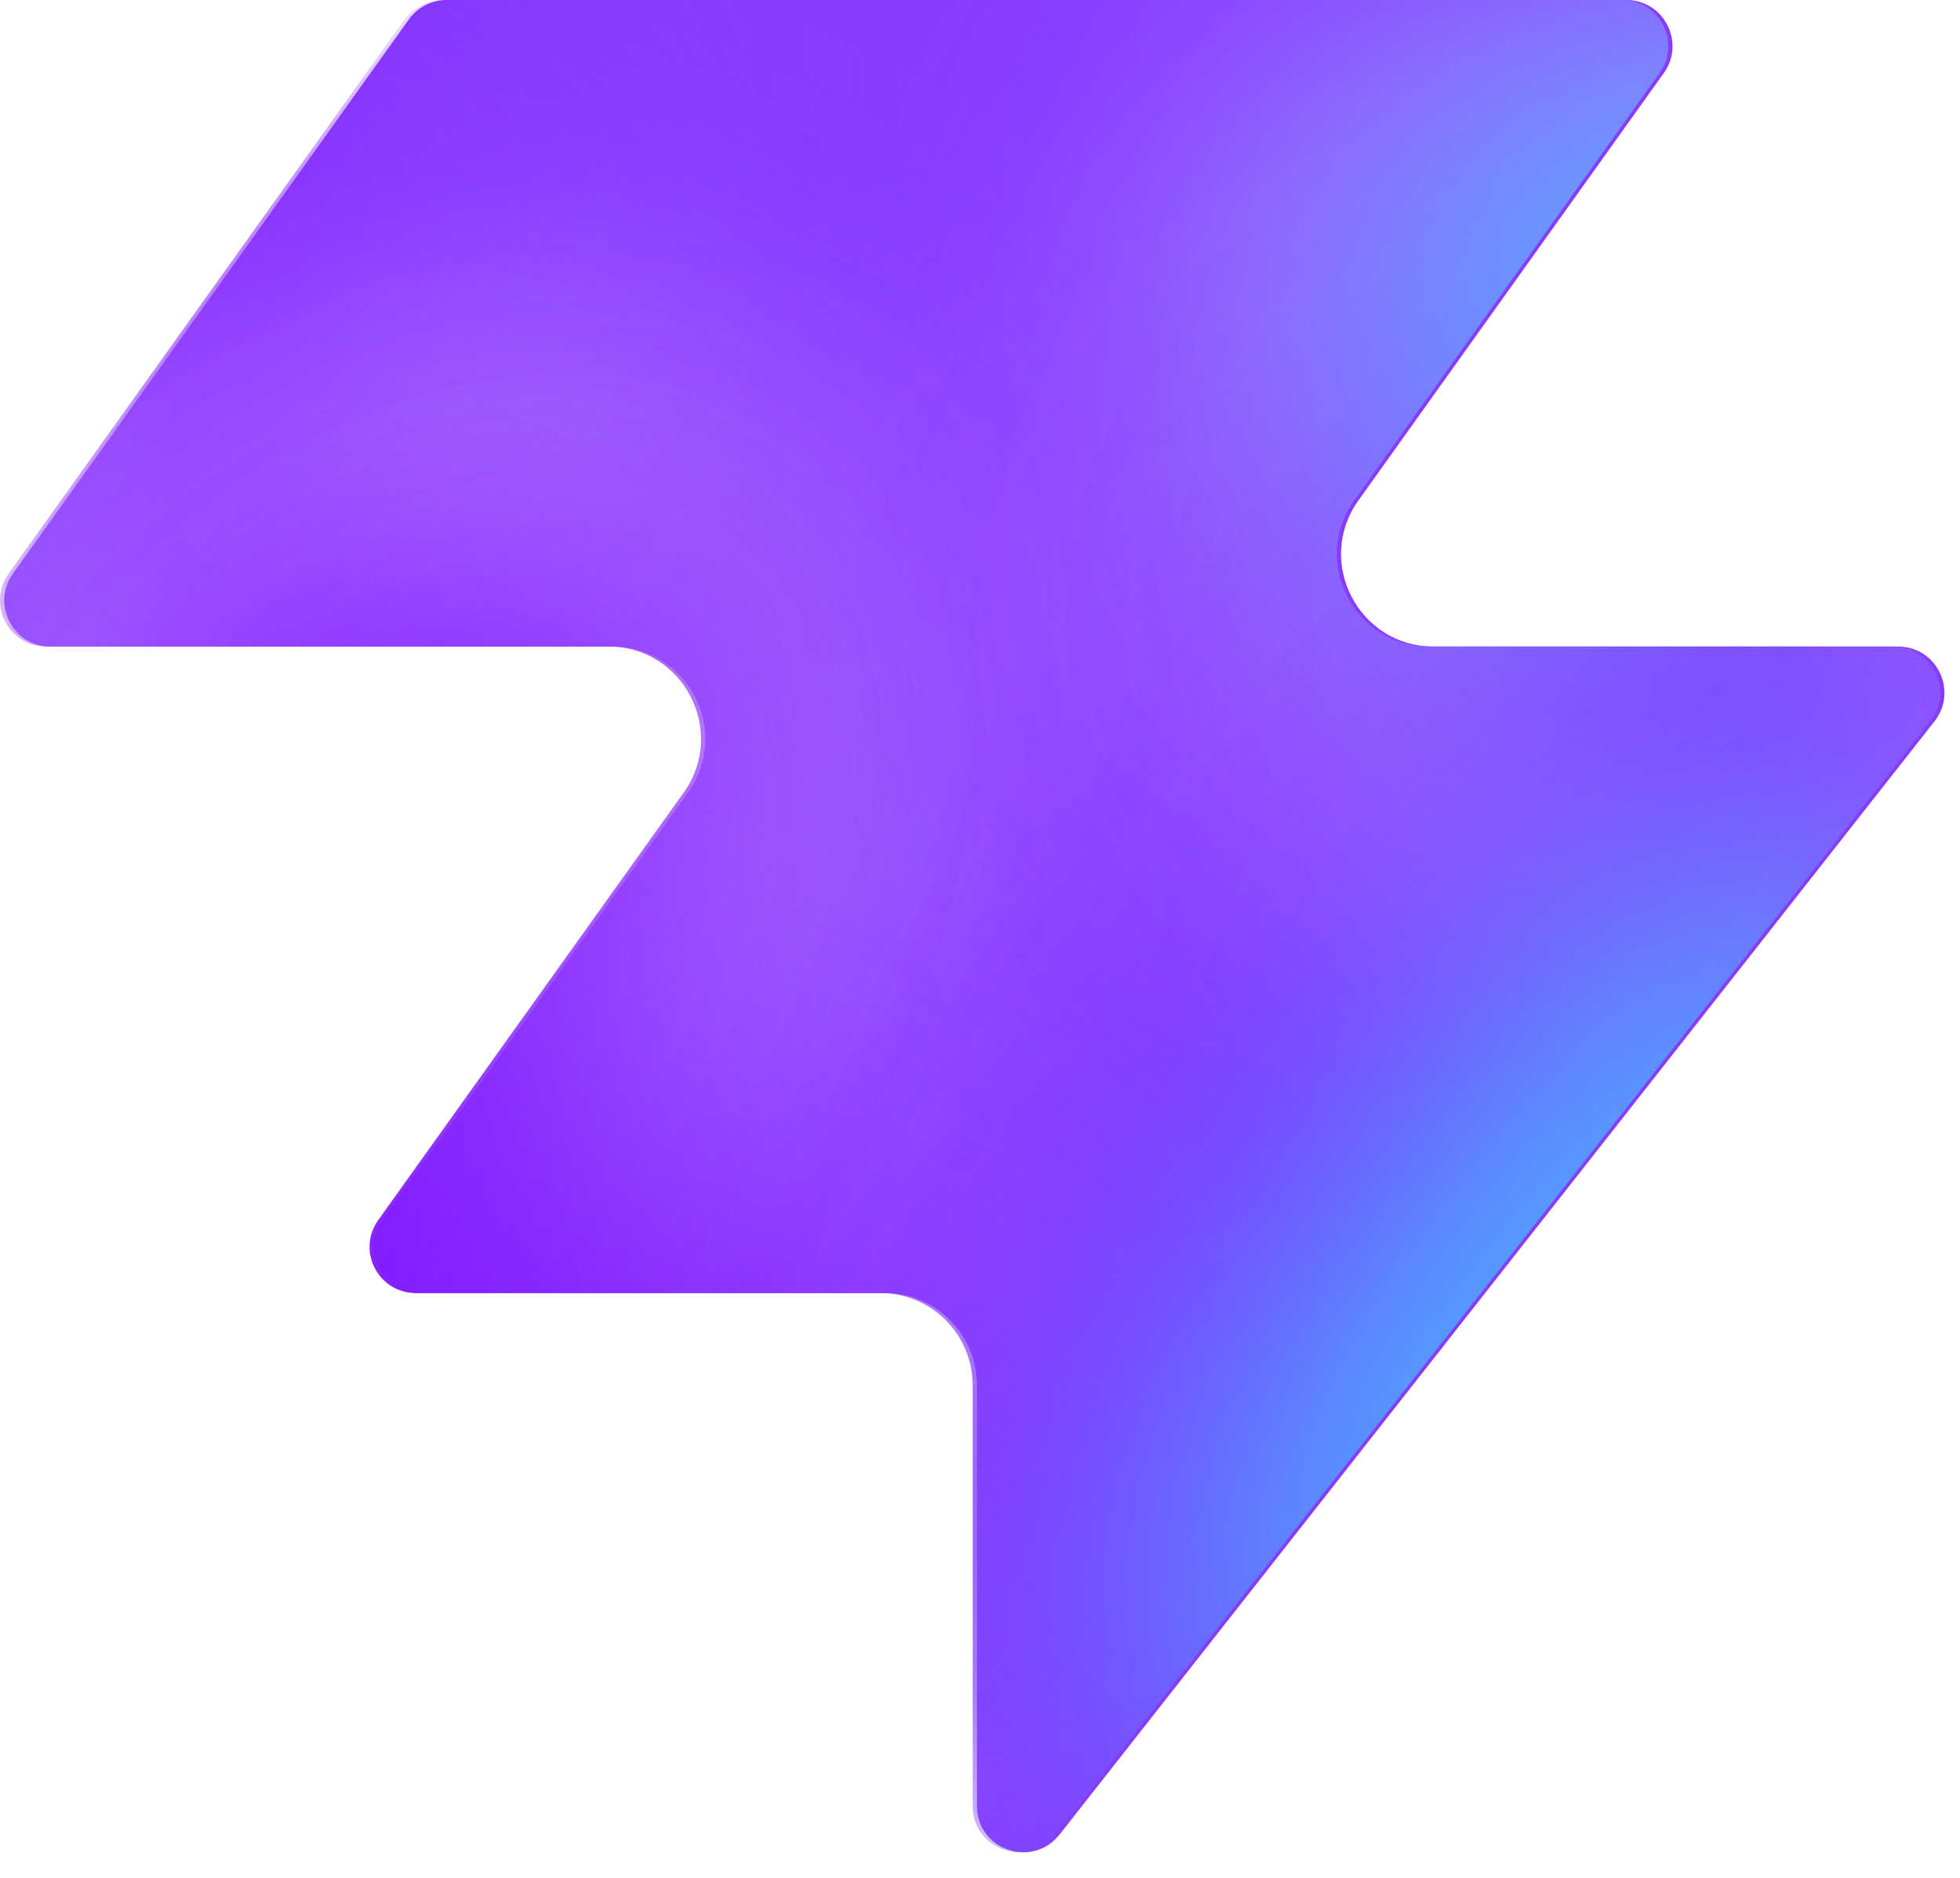
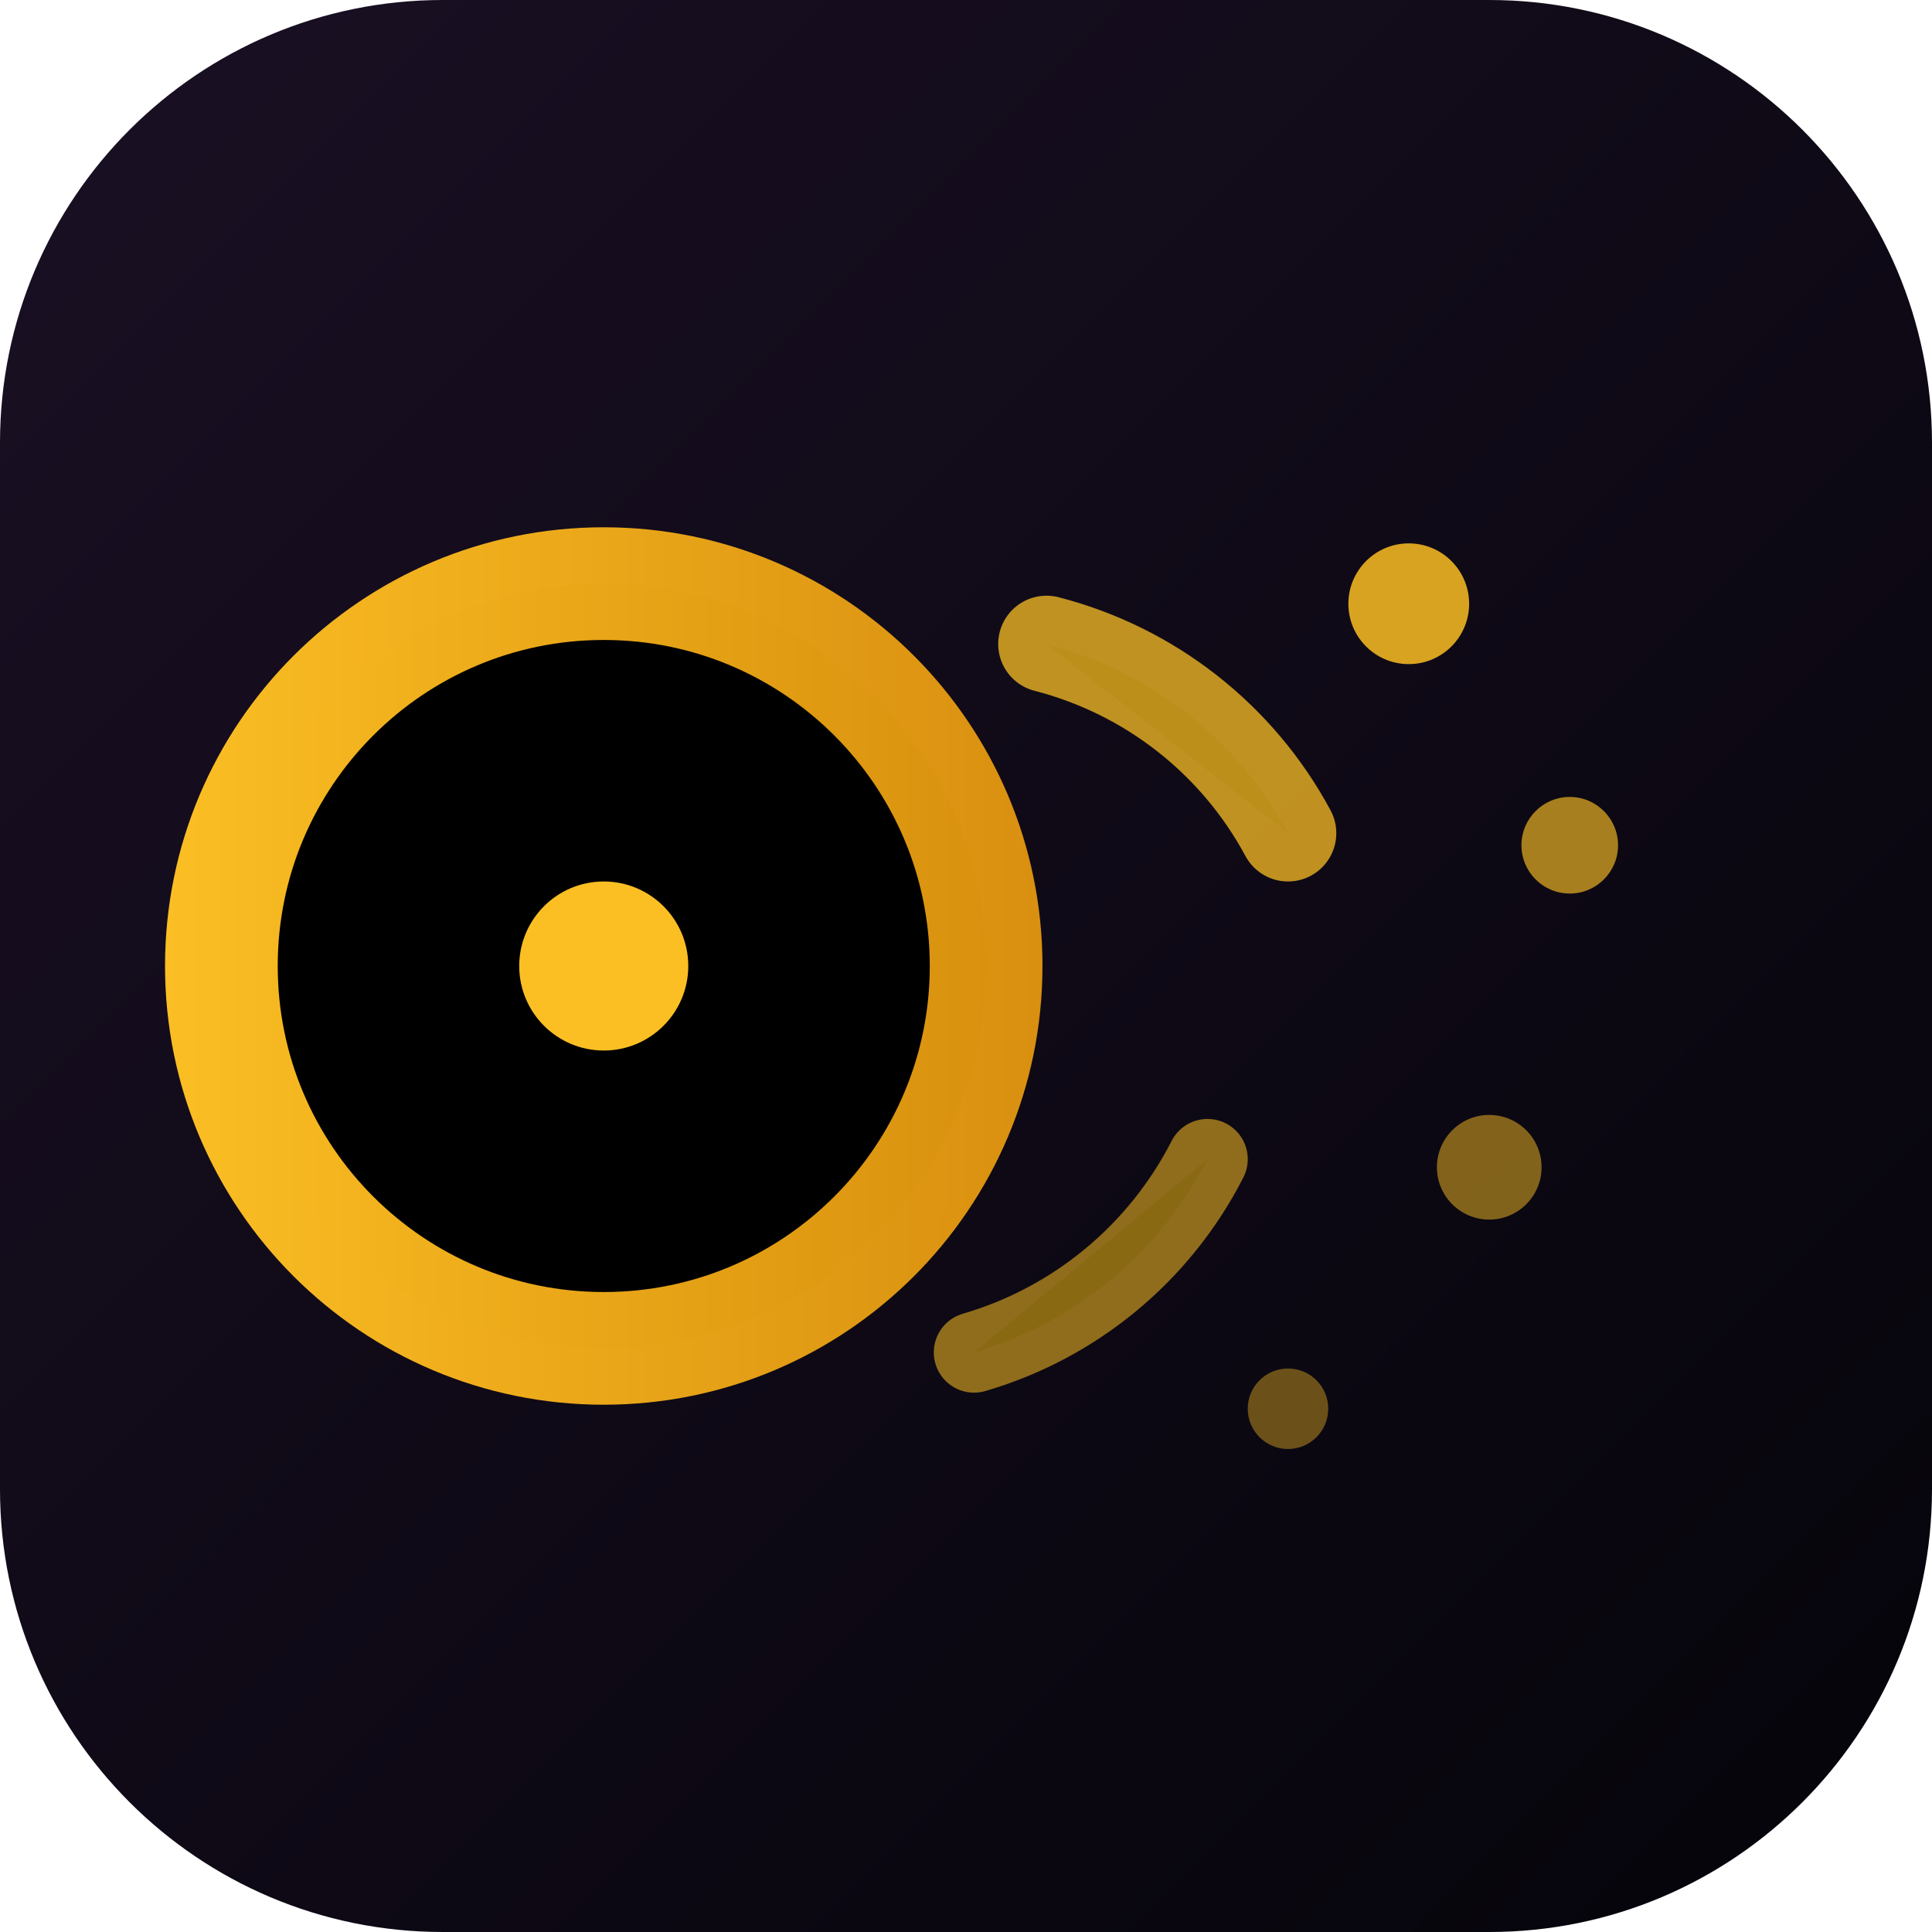
- <svg xmlns="http://www.w3.org/2000/svg" width="48" height="46" fill="none" viewBox="0 0 48 46">
-   <path fill="#863bff" d="M25.946 44.938c-.664.845-2.021.375-2.021-.698V33.937a2.26 2.26 0 0 0-2.262-2.262H10.287c-.92 0-1.456-1.04-.92-1.788l7.48-10.471c1.07-1.497 0-3.578-1.842-3.578H1.237c-.92 0-1.456-1.04-.92-1.788L10.013.474c.214-.297.556-.474.92-.474h28.894c.92 0 1.456 1.04.92 1.788l-7.48 10.471c-1.07 1.498 0 3.579 1.842 3.579h11.377c.943 0 1.473 1.088.89 1.83L25.947 44.94z" style="fill:#863bff;fill:color(display-p3 .525 .23 1);fill-opacity:1" />
-   <mask id="a" width="48" height="46" x="0" y="0" maskUnits="userSpaceOnUse" style="mask-type:alpha">
-     <path fill="#000" d="M25.842 44.938c-.664.844-2.021.375-2.021-.698V33.937a2.26 2.26 0 0 0-2.262-2.262H10.183c-.92 0-1.456-1.04-.92-1.788l7.48-10.471c1.07-1.498 0-3.579-1.842-3.579H1.133c-.92 0-1.456-1.04-.92-1.787L9.91.473c.214-.297.556-.474.92-.474h28.894c.92 0 1.456 1.04.92 1.788l-7.48 10.471c-1.07 1.498 0 3.578 1.842 3.578h11.377c.943 0 1.473 1.088.89 1.832L25.843 44.94z" style="fill:#000;fill-opacity:1" />
-   </mask>
-   <g mask="url(#a)">
-     <g filter="url(#b)">
-       <ellipse cx="5.508" cy="14.704" fill="#ede6ff" rx="5.508" ry="14.704" style="fill:#ede6ff;fill:color(display-p3 .927 .903 1);fill-opacity:1" transform="matrix(.00324 1 1 -.00324 -4.47 31.516)" />
-     </g>
-     <g filter="url(#c)">
-       <ellipse cx="10.399" cy="29.851" fill="#ede6ff" rx="10.399" ry="29.851" style="fill:#ede6ff;fill:color(display-p3 .927 .903 1);fill-opacity:1" transform="matrix(.00324 1 1 -.00324 -39.328 7.883)" />
-     </g>
-     <g filter="url(#d)">
-       <ellipse cx="5.508" cy="30.487" fill="#7e14ff" rx="5.508" ry="30.487" style="fill:#7e14ff;fill:color(display-p3 .492 .077 1);fill-opacity:1" transform="rotate(89.814 -25.913 -14.639)scale(1 -1)" />
-     </g>
-     <g filter="url(#e)">
-       <ellipse cx="5.508" cy="30.599" fill="#7e14ff" rx="5.508" ry="30.599" style="fill:#7e14ff;fill:color(display-p3 .492 .077 1);fill-opacity:1" transform="rotate(89.814 -32.644 -3.334)scale(1 -1)" />
-     </g>
-     <g filter="url(#f)">
-       <ellipse cx="5.508" cy="30.599" fill="#7e14ff" rx="5.508" ry="30.599" style="fill:#7e14ff;fill:color(display-p3 .492 .077 1);fill-opacity:1" transform="matrix(.00324 1 1 -.00324 -34.34 30.47)" />
-     </g>
-     <g filter="url(#g)">
-       <ellipse cx="14.072" cy="22.078" fill="#ede6ff" rx="14.072" ry="22.078" style="fill:#ede6ff;fill:color(display-p3 .927 .903 1);fill-opacity:1" transform="rotate(93.35 24.506 48.493)scale(-1 1)" />
-     </g>
-     <g filter="url(#h)">
-       <ellipse cx="3.47" cy="21.501" fill="#7e14ff" rx="3.47" ry="21.501" style="fill:#7e14ff;fill:color(display-p3 .492 .077 1);fill-opacity:1" transform="rotate(89.009 28.708 47.59)scale(-1 1)" />
-     </g>
-     <g filter="url(#i)">
-       <ellipse cx="3.47" cy="21.501" fill="#7e14ff" rx="3.47" ry="21.501" style="fill:#7e14ff;fill:color(display-p3 .492 .077 1);fill-opacity:1" transform="rotate(89.009 28.708 47.59)scale(-1 1)" />
-     </g>
-     <g filter="url(#j)">
-       <ellipse cx=".387" cy="8.972" fill="#7e14ff" rx="4.407" ry="29.108" style="fill:#7e14ff;fill:color(display-p3 .492 .077 1);fill-opacity:1" transform="rotate(39.51 .387 8.972)" />
-     </g>
-     <g filter="url(#k)">
-       <ellipse cx="47.523" cy="-6.092" fill="#7e14ff" rx="4.407" ry="29.108" style="fill:#7e14ff;fill:color(display-p3 .492 .077 1);fill-opacity:1" transform="rotate(37.892 47.523 -6.092)" />
-     </g>
-     <g filter="url(#l)">
-       <ellipse cx="41.412" cy="6.333" fill="#47bfff" rx="5.971" ry="9.665" style="fill:#47bfff;fill:color(display-p3 .28 .748 1);fill-opacity:1" transform="rotate(37.892 41.412 6.333)" />
-     </g>
-     <g filter="url(#m)">
-       <ellipse cx="-1.879" cy="38.332" fill="#7e14ff" rx="4.407" ry="29.108" style="fill:#7e14ff;fill:color(display-p3 .492 .077 1);fill-opacity:1" transform="rotate(37.892 -1.88 38.332)" />
-     </g>
-     <g filter="url(#n)">
-       <ellipse cx="-1.879" cy="38.332" fill="#7e14ff" rx="4.407" ry="29.108" style="fill:#7e14ff;fill:color(display-p3 .492 .077 1);fill-opacity:1" transform="rotate(37.892 -1.88 38.332)" />
-     </g>
-     <g filter="url(#o)">
-       <ellipse cx="35.651" cy="29.907" fill="#7e14ff" rx="4.407" ry="29.108" style="fill:#7e14ff;fill:color(display-p3 .492 .077 1);fill-opacity:1" transform="rotate(37.892 35.651 29.907)" />
-     </g>
-     <g filter="url(#p)">
-       <ellipse cx="38.418" cy="32.4" fill="#47bfff" rx="5.971" ry="15.297" style="fill:#47bfff;fill:color(display-p3 .28 .748 1);fill-opacity:1" transform="rotate(37.892 38.418 32.4)" />
-     </g>
-   </g>
+ <svg xmlns="http://www.w3.org/2000/svg" width="48" height="48" viewBox="0 0 48 48">
  <defs>
-     <filter id="b" width="60.045" height="41.654" x="-19.77" y="16.149" color-interpolation-filters="sRGB" filterUnits="userSpaceOnUse">
-       <feFlood flood-opacity="0" result="BackgroundImageFix" />
-       <feBlend in="SourceGraphic" in2="BackgroundImageFix" result="shape" />
-       <feGaussianBlur result="effect1_foregroundBlur_2002_17158" stdDeviation="7.659" />
-     </filter>
-     <filter id="c" width="90.34" height="51.437" x="-54.613" y="-7.533" color-interpolation-filters="sRGB" filterUnits="userSpaceOnUse">
-       <feFlood flood-opacity="0" result="BackgroundImageFix" />
-       <feBlend in="SourceGraphic" in2="BackgroundImageFix" result="shape" />
-       <feGaussianBlur result="effect1_foregroundBlur_2002_17158" stdDeviation="7.659" />
-     </filter>
-     <filter id="d" width="79.355" height="29.4" x="-49.64" y="2.03" color-interpolation-filters="sRGB" filterUnits="userSpaceOnUse">
-       <feFlood flood-opacity="0" result="BackgroundImageFix" />
-       <feBlend in="SourceGraphic" in2="BackgroundImageFix" result="shape" />
-       <feGaussianBlur result="effect1_foregroundBlur_2002_17158" stdDeviation="4.596" />
-     </filter>
-     <filter id="e" width="79.579" height="29.4" x="-45.045" y="20.029" color-interpolation-filters="sRGB" filterUnits="userSpaceOnUse">
-       <feFlood flood-opacity="0" result="BackgroundImageFix" />
-       <feBlend in="SourceGraphic" in2="BackgroundImageFix" result="shape" />
-       <feGaussianBlur result="effect1_foregroundBlur_2002_17158" stdDeviation="4.596" />
-     </filter>
-     <filter id="f" width="79.579" height="29.4" x="-43.513" y="21.178" color-interpolation-filters="sRGB" filterUnits="userSpaceOnUse">
-       <feFlood flood-opacity="0" result="BackgroundImageFix" />
-       <feBlend in="SourceGraphic" in2="BackgroundImageFix" result="shape" />
-       <feGaussianBlur result="effect1_foregroundBlur_2002_17158" stdDeviation="4.596" />
-     </filter>
-     <filter id="g" width="74.749" height="58.852" x="15.756" y="-17.901" color-interpolation-filters="sRGB" filterUnits="userSpaceOnUse">
-       <feFlood flood-opacity="0" result="BackgroundImageFix" />
-       <feBlend in="SourceGraphic" in2="BackgroundImageFix" result="shape" />
-       <feGaussianBlur result="effect1_foregroundBlur_2002_17158" stdDeviation="7.659" />
-     </filter>
-     <filter id="h" width="61.377" height="25.362" x="23.548" y="2.284" color-interpolation-filters="sRGB" filterUnits="userSpaceOnUse">
-       <feFlood flood-opacity="0" result="BackgroundImageFix" />
-       <feBlend in="SourceGraphic" in2="BackgroundImageFix" result="shape" />
-       <feGaussianBlur result="effect1_foregroundBlur_2002_17158" stdDeviation="4.596" />
-     </filter>
-     <filter id="i" width="61.377" height="25.362" x="23.548" y="2.284" color-interpolation-filters="sRGB" filterUnits="userSpaceOnUse">
-       <feFlood flood-opacity="0" result="BackgroundImageFix" />
-       <feBlend in="SourceGraphic" in2="BackgroundImageFix" result="shape" />
-       <feGaussianBlur result="effect1_foregroundBlur_2002_17158" stdDeviation="4.596" />
-     </filter>
-     <filter id="j" width="56.045" height="63.649" x="-27.636" y="-22.853" color-interpolation-filters="sRGB" filterUnits="userSpaceOnUse">
-       <feFlood flood-opacity="0" result="BackgroundImageFix" />
-       <feBlend in="SourceGraphic" in2="BackgroundImageFix" result="shape" />
-       <feGaussianBlur result="effect1_foregroundBlur_2002_17158" stdDeviation="4.596" />
-     </filter>
-     <filter id="k" width="54.814" height="64.646" x="20.116" y="-38.415" color-interpolation-filters="sRGB" filterUnits="userSpaceOnUse">
-       <feFlood flood-opacity="0" result="BackgroundImageFix" />
-       <feBlend in="SourceGraphic" in2="BackgroundImageFix" result="shape" />
-       <feGaussianBlur result="effect1_foregroundBlur_2002_17158" stdDeviation="4.596" />
-     </filter>
-     <filter id="l" width="33.541" height="35.313" x="24.641" y="-11.323" color-interpolation-filters="sRGB" filterUnits="userSpaceOnUse">
-       <feFlood flood-opacity="0" result="BackgroundImageFix" />
-       <feBlend in="SourceGraphic" in2="BackgroundImageFix" result="shape" />
-       <feGaussianBlur result="effect1_foregroundBlur_2002_17158" stdDeviation="4.596" />
-     </filter>
-     <filter id="m" width="54.814" height="64.646" x="-29.286" y="6.009" color-interpolation-filters="sRGB" filterUnits="userSpaceOnUse">
-       <feFlood flood-opacity="0" result="BackgroundImageFix" />
-       <feBlend in="SourceGraphic" in2="BackgroundImageFix" result="shape" />
-       <feGaussianBlur result="effect1_foregroundBlur_2002_17158" stdDeviation="4.596" />
-     </filter>
-     <filter id="n" width="54.814" height="64.646" x="-29.286" y="6.009" color-interpolation-filters="sRGB" filterUnits="userSpaceOnUse">
-       <feFlood flood-opacity="0" result="BackgroundImageFix" />
-       <feBlend in="SourceGraphic" in2="BackgroundImageFix" result="shape" />
-       <feGaussianBlur result="effect1_foregroundBlur_2002_17158" stdDeviation="4.596" />
-     </filter>
-     <filter id="o" width="54.814" height="64.646" x="8.244" y="-2.416" color-interpolation-filters="sRGB" filterUnits="userSpaceOnUse">
-       <feFlood flood-opacity="0" result="BackgroundImageFix" />
-       <feBlend in="SourceGraphic" in2="BackgroundImageFix" result="shape" />
-       <feGaussianBlur result="effect1_foregroundBlur_2002_17158" stdDeviation="4.596" />
-     </filter>
-     <filter id="p" width="39.409" height="43.623" x="18.713" y="10.588" color-interpolation-filters="sRGB" filterUnits="userSpaceOnUse">
-       <feFlood flood-opacity="0" result="BackgroundImageFix" />
-       <feBlend in="SourceGraphic" in2="BackgroundImageFix" result="shape" />
-       <feGaussianBlur result="effect1_foregroundBlur_2002_17158" stdDeviation="4.596" />
-     </filter>
+     <linearGradient id="bg" x1="0" y1="0" x2="48" y2="48" gradientUnits="userSpaceOnUse">
+       <stop offset="0%" stop-color="#1a1024" />
+       <stop offset="100%" stop-color="#05040a" />
+     </linearGradient>
+     <linearGradient id="mark" x1="4" y1="24" x2="44" y2="24" gradientUnits="userSpaceOnUse">
+       <stop offset="0%" stop-color="#fbbf24" />
+       <stop offset="65%" stop-color="#f59e0b" stop-opacity="0.85" />
+       <stop offset="100%" stop-color="#f59e0b" stop-opacity="0.25" />
+     </linearGradient>
  </defs>
+   <rect width="48" height="48" rx="11" fill="url(#bg)" />
+   <circle cx="15" cy="24" r="9.5" stroke="url(#mark)" stroke-width="2.8" stroke-linecap="round" />
+   <circle cx="15" cy="24" r="2.1" fill="#fbbf24" />
+   <path d="M26 16 A9.5 9.5 0 0 1 32 20.7" stroke="#fbbf24" stroke-opacity="0.75" stroke-width="2.4" stroke-linecap="round" />
+   <path d="M30 28.8 A9.5 9.5 0 0 1 24.2 33.6" stroke="#fbbf24" stroke-opacity="0.55" stroke-width="2" stroke-linecap="round" />
+   <circle cx="35" cy="15" r="1.5" fill="#fbbf24" fill-opacity="0.85" />
+   <circle cx="39" cy="21" r="1.2" fill="#fbbf24" fill-opacity="0.65" />
+   <circle cx="37" cy="29" r="1.3" fill="#fbbf24" fill-opacity="0.5" />
+   <circle cx="32" cy="35" r="1" fill="#fbbf24" fill-opacity="0.4" />
</svg>
